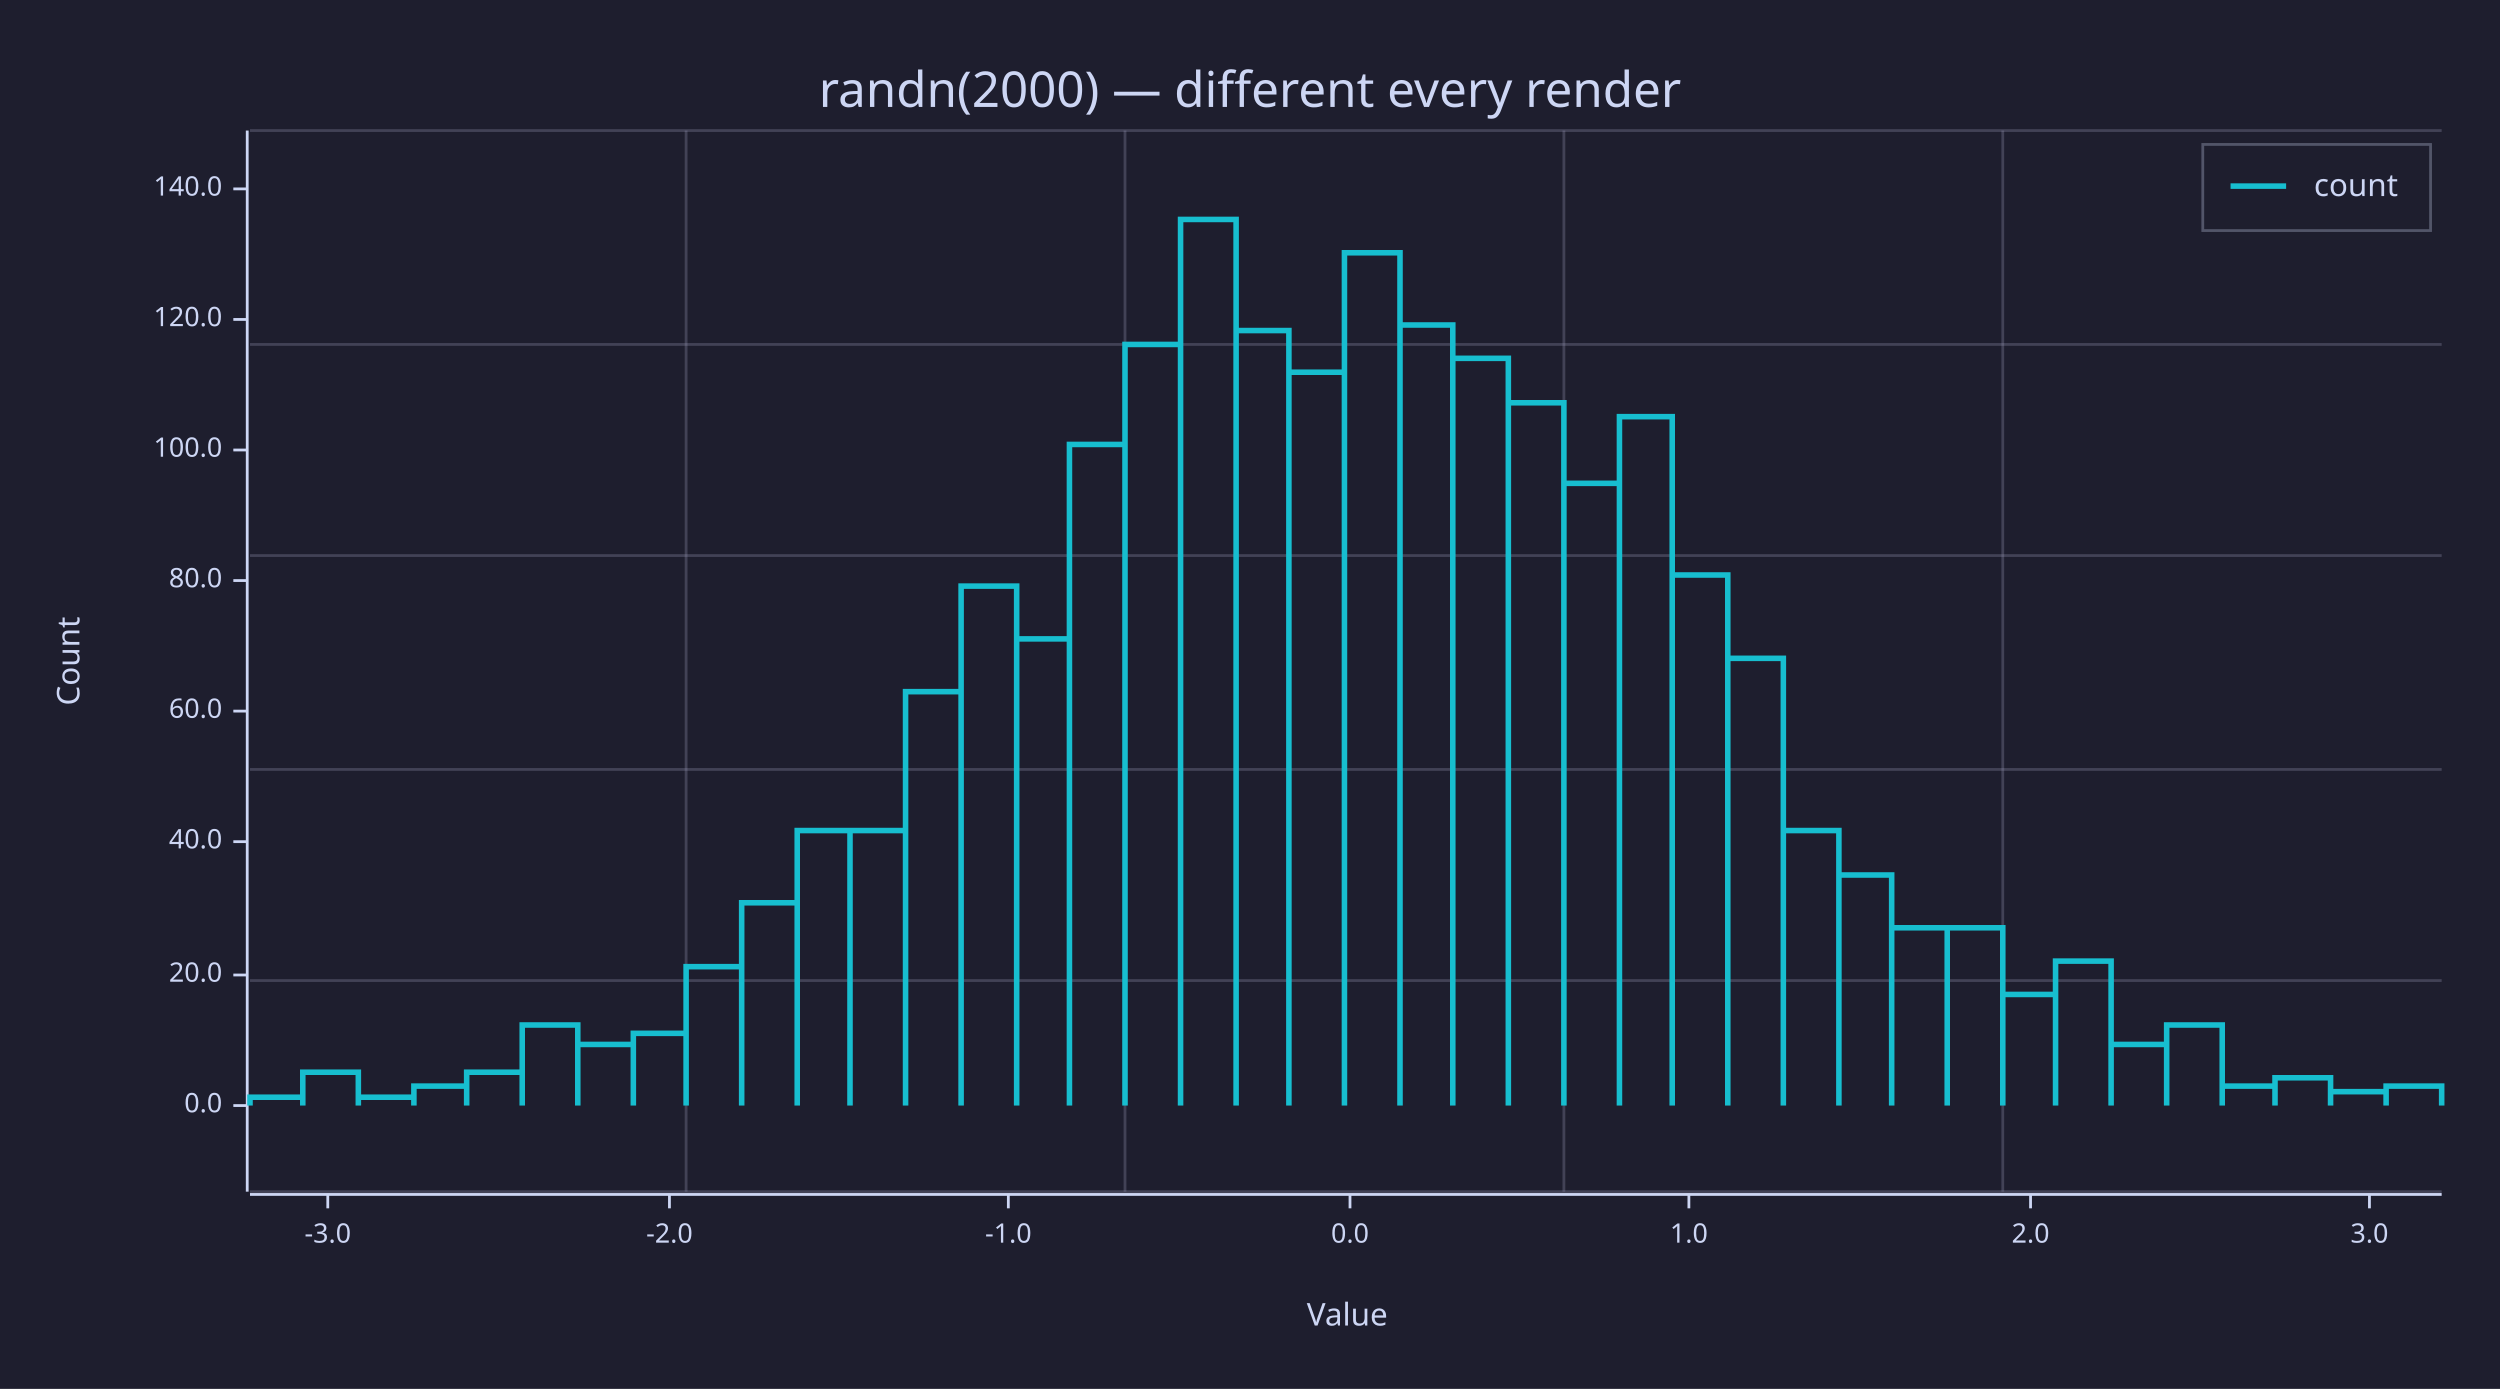
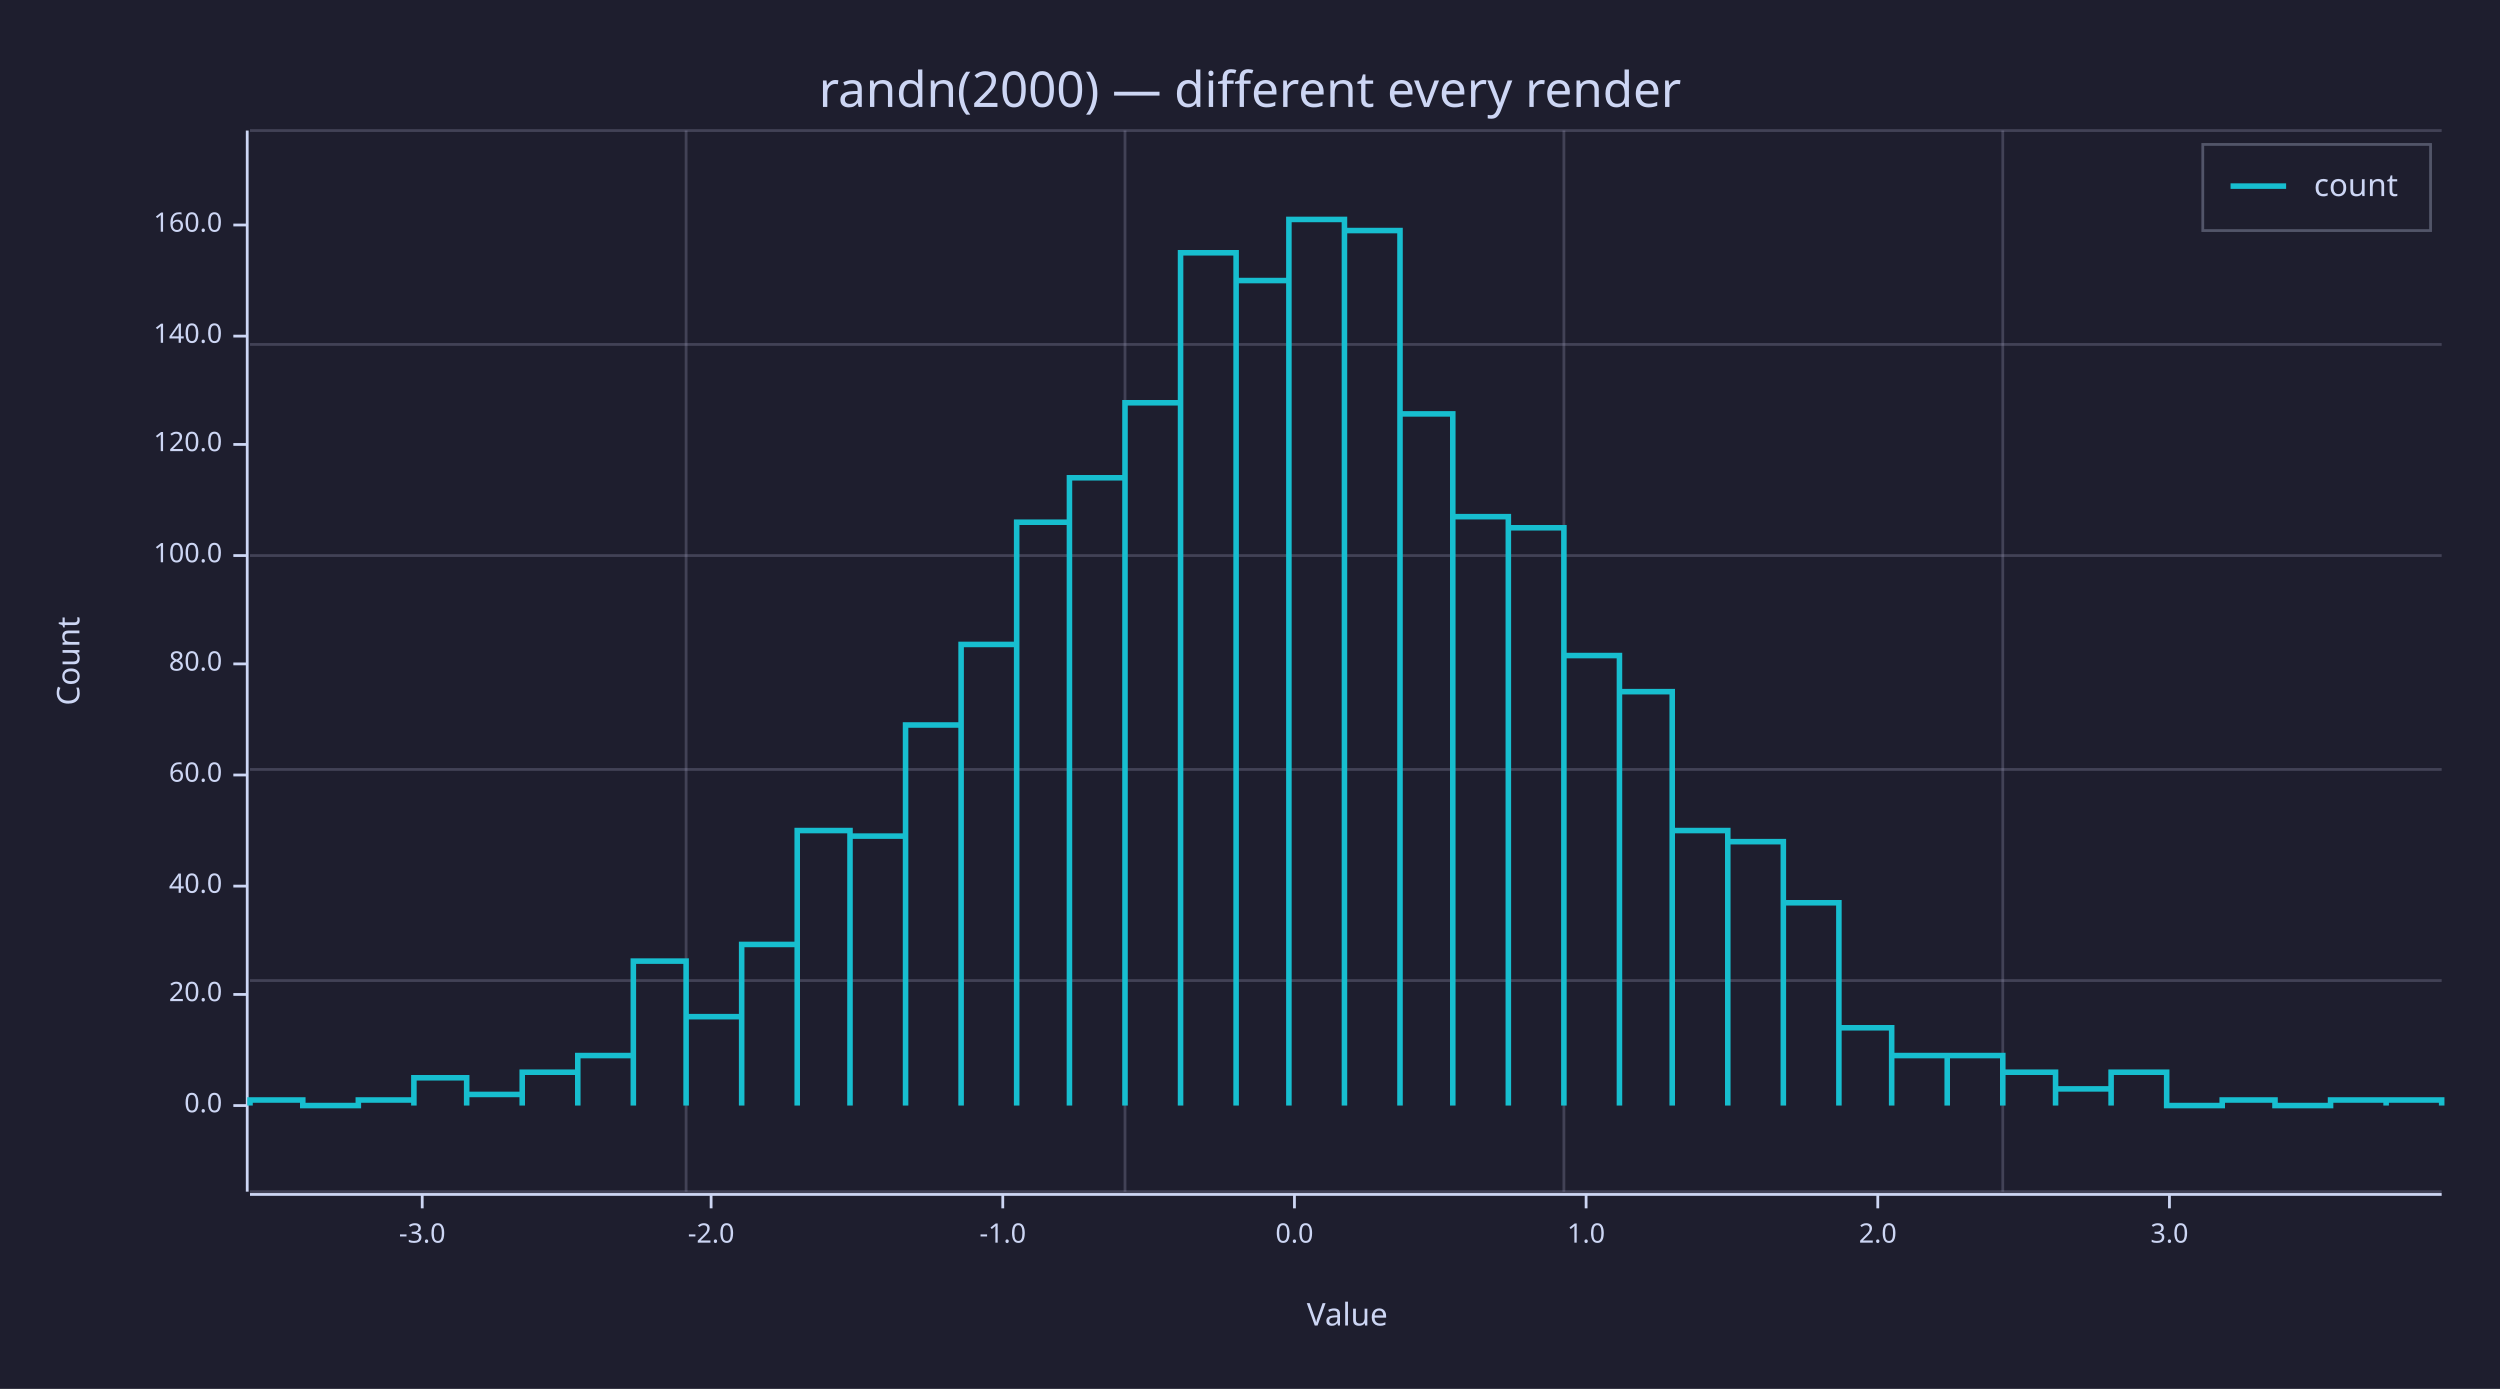
<svg xmlns="http://www.w3.org/2000/svg" width="900" height="500" viewBox="0 0 900 500">
  <rect x="0" y="0" width="900" height="500" opacity="1" fill="#1E1E2E" stroke="none" />
  <text x="450" y="25" dy="0.76em" text-anchor="middle" font-family="sans-serif" font-size="17.742" opacity="1" fill="#CDD6F4">
randn(2000) — different every render
</text>
  <text x="20" y="238" dy="0.76em" text-anchor="middle" font-family="sans-serif" font-size="11.29" opacity="1" fill="#CDD6F4" transform="rotate(270, 20, 238)">
Count
</text>
  <text x="485" y="480" dy="-0.5ex" text-anchor="middle" font-family="sans-serif" font-size="11.29" opacity="1" fill="#CDD6F4">
Value
</text>
  <polyline fill="none" opacity="1" stroke="#CDD6F4" stroke-width="1" points="89,47 89,429 " />
  <text x="80" y="398" dy="0.5ex" text-anchor="end" font-family="sans-serif" font-size="9.677" opacity="1" fill="#CDD6F4">
0.0
</text>
  <polyline fill="none" opacity="1" stroke="#CDD6F4" stroke-width="1" points="84,398 89,398 " />
-   <text x="80" y="351" dy="0.5ex" text-anchor="end" font-family="sans-serif" font-size="9.677" opacity="1" fill="#CDD6F4">
+   <text x="80" y="358" dy="0.5ex" text-anchor="end" font-family="sans-serif" font-size="9.677" opacity="1" fill="#CDD6F4">
20.0
</text>
-   <polyline fill="none" opacity="1" stroke="#CDD6F4" stroke-width="1" points="84,351 89,351 " />
-   <text x="80" y="303" dy="0.5ex" text-anchor="end" font-family="sans-serif" font-size="9.677" opacity="1" fill="#CDD6F4">
+   <polyline fill="none" opacity="1" stroke="#CDD6F4" stroke-width="1" points="84,358 89,358 " />
+   <text x="80" y="319" dy="0.5ex" text-anchor="end" font-family="sans-serif" font-size="9.677" opacity="1" fill="#CDD6F4">
40.0
</text>
-   <polyline fill="none" opacity="1" stroke="#CDD6F4" stroke-width="1" points="84,303 89,303 " />
-   <text x="80" y="256" dy="0.5ex" text-anchor="end" font-family="sans-serif" font-size="9.677" opacity="1" fill="#CDD6F4">
+   <polyline fill="none" opacity="1" stroke="#CDD6F4" stroke-width="1" points="84,319 89,319 " />
+   <text x="80" y="279" dy="0.5ex" text-anchor="end" font-family="sans-serif" font-size="9.677" opacity="1" fill="#CDD6F4">
60.0
</text>
-   <polyline fill="none" opacity="1" stroke="#CDD6F4" stroke-width="1" points="84,256 89,256 " />
-   <text x="80" y="209" dy="0.5ex" text-anchor="end" font-family="sans-serif" font-size="9.677" opacity="1" fill="#CDD6F4">
+   <polyline fill="none" opacity="1" stroke="#CDD6F4" stroke-width="1" points="84,279 89,279 " />
+   <text x="80" y="239" dy="0.5ex" text-anchor="end" font-family="sans-serif" font-size="9.677" opacity="1" fill="#CDD6F4">
80.0
</text>
-   <polyline fill="none" opacity="1" stroke="#CDD6F4" stroke-width="1" points="84,209 89,209 " />
-   <text x="80" y="162" dy="0.5ex" text-anchor="end" font-family="sans-serif" font-size="9.677" opacity="1" fill="#CDD6F4">
+   <polyline fill="none" opacity="1" stroke="#CDD6F4" stroke-width="1" points="84,239 89,239 " />
+   <text x="80" y="200" dy="0.5ex" text-anchor="end" font-family="sans-serif" font-size="9.677" opacity="1" fill="#CDD6F4">
100.0
</text>
-   <polyline fill="none" opacity="1" stroke="#CDD6F4" stroke-width="1" points="84,162 89,162 " />
-   <text x="80" y="115" dy="0.5ex" text-anchor="end" font-family="sans-serif" font-size="9.677" opacity="1" fill="#CDD6F4">
+   <polyline fill="none" opacity="1" stroke="#CDD6F4" stroke-width="1" points="84,200 89,200 " />
+   <text x="80" y="160" dy="0.5ex" text-anchor="end" font-family="sans-serif" font-size="9.677" opacity="1" fill="#CDD6F4">
120.0
</text>
-   <polyline fill="none" opacity="1" stroke="#CDD6F4" stroke-width="1" points="84,115 89,115 " />
-   <text x="80" y="68" dy="0.5ex" text-anchor="end" font-family="sans-serif" font-size="9.677" opacity="1" fill="#CDD6F4">
+   <polyline fill="none" opacity="1" stroke="#CDD6F4" stroke-width="1" points="84,160 89,160 " />
+   <text x="80" y="121" dy="0.5ex" text-anchor="end" font-family="sans-serif" font-size="9.677" opacity="1" fill="#CDD6F4">
140.0
</text>
-   <polyline fill="none" opacity="1" stroke="#CDD6F4" stroke-width="1" points="84,68 89,68 " />
+   <polyline fill="none" opacity="1" stroke="#CDD6F4" stroke-width="1" points="84,121 89,121 " />
+   <text x="80" y="81" dy="0.5ex" text-anchor="end" font-family="sans-serif" font-size="9.677" opacity="1" fill="#CDD6F4">
+ 160.0
+ </text>
+   <polyline fill="none" opacity="1" stroke="#CDD6F4" stroke-width="1" points="84,81 89,81 " />
  <polyline fill="none" opacity="1" stroke="#CDD6F4" stroke-width="1" points="90,430 879,430 " />
-   <text x="118" y="440" dy="0.76em" text-anchor="middle" font-family="sans-serif" font-size="9.677" opacity="1" fill="#CDD6F4">
+   <text x="152" y="440" dy="0.76em" text-anchor="middle" font-family="sans-serif" font-size="9.677" opacity="1" fill="#CDD6F4">
-3.0
</text>
-   <polyline fill="none" opacity="1" stroke="#CDD6F4" stroke-width="1" points="118,430 118,435 " />
-   <text x="241" y="440" dy="0.76em" text-anchor="middle" font-family="sans-serif" font-size="9.677" opacity="1" fill="#CDD6F4">
+   <polyline fill="none" opacity="1" stroke="#CDD6F4" stroke-width="1" points="152,430 152,435 " />
+   <text x="256" y="440" dy="0.76em" text-anchor="middle" font-family="sans-serif" font-size="9.677" opacity="1" fill="#CDD6F4">
-2.0
</text>
-   <polyline fill="none" opacity="1" stroke="#CDD6F4" stroke-width="1" points="241,430 241,435 " />
-   <text x="363" y="440" dy="0.76em" text-anchor="middle" font-family="sans-serif" font-size="9.677" opacity="1" fill="#CDD6F4">
+   <polyline fill="none" opacity="1" stroke="#CDD6F4" stroke-width="1" points="256,430 256,435 " />
+   <text x="361" y="440" dy="0.76em" text-anchor="middle" font-family="sans-serif" font-size="9.677" opacity="1" fill="#CDD6F4">
-1.0
</text>
-   <polyline fill="none" opacity="1" stroke="#CDD6F4" stroke-width="1" points="363,430 363,435 " />
-   <text x="486" y="440" dy="0.76em" text-anchor="middle" font-family="sans-serif" font-size="9.677" opacity="1" fill="#CDD6F4">
+   <polyline fill="none" opacity="1" stroke="#CDD6F4" stroke-width="1" points="361,430 361,435 " />
+   <text x="466" y="440" dy="0.76em" text-anchor="middle" font-family="sans-serif" font-size="9.677" opacity="1" fill="#CDD6F4">
0.0
</text>
-   <polyline fill="none" opacity="1" stroke="#CDD6F4" stroke-width="1" points="486,430 486,435 " />
-   <text x="608" y="440" dy="0.76em" text-anchor="middle" font-family="sans-serif" font-size="9.677" opacity="1" fill="#CDD6F4">
+   <polyline fill="none" opacity="1" stroke="#CDD6F4" stroke-width="1" points="466,430 466,435 " />
+   <text x="571" y="440" dy="0.76em" text-anchor="middle" font-family="sans-serif" font-size="9.677" opacity="1" fill="#CDD6F4">
1.0
</text>
-   <polyline fill="none" opacity="1" stroke="#CDD6F4" stroke-width="1" points="608,430 608,435 " />
-   <text x="731" y="440" dy="0.76em" text-anchor="middle" font-family="sans-serif" font-size="9.677" opacity="1" fill="#CDD6F4">
+   <polyline fill="none" opacity="1" stroke="#CDD6F4" stroke-width="1" points="571,430 571,435 " />
+   <text x="676" y="440" dy="0.76em" text-anchor="middle" font-family="sans-serif" font-size="9.677" opacity="1" fill="#CDD6F4">
2.0
</text>
-   <polyline fill="none" opacity="1" stroke="#CDD6F4" stroke-width="1" points="731,430 731,435 " />
-   <text x="853" y="440" dy="0.76em" text-anchor="middle" font-family="sans-serif" font-size="9.677" opacity="1" fill="#CDD6F4">
+   <polyline fill="none" opacity="1" stroke="#CDD6F4" stroke-width="1" points="676,430 676,435 " />
+   <text x="781" y="440" dy="0.76em" text-anchor="middle" font-family="sans-serif" font-size="9.677" opacity="1" fill="#CDD6F4">
3.0
</text>
-   <polyline fill="none" opacity="1" stroke="#CDD6F4" stroke-width="1" points="853,430 853,435 " />
+   <polyline fill="none" opacity="1" stroke="#CDD6F4" stroke-width="1" points="781,430 781,435 " />
  <polyline fill="none" opacity="0.3" stroke="#9696B4" stroke-width="1" points="90,429 879,429 " />
  <polyline fill="none" opacity="0.3" stroke="#9696B4" stroke-width="1" points="90,353 879,353 " />
  <polyline fill="none" opacity="0.3" stroke="#9696B4" stroke-width="1" points="90,277 879,277 " />
  <polyline fill="none" opacity="0.3" stroke="#9696B4" stroke-width="1" points="90,200 879,200 " />
  <polyline fill="none" opacity="0.3" stroke="#9696B4" stroke-width="1" points="90,124 879,124 " />
  <polyline fill="none" opacity="0.3" stroke="#9696B4" stroke-width="1" points="90,47 879,47 " />
  <polyline fill="none" opacity="0.3" stroke="#9696B4" stroke-width="1" points="247,429 247,47 " />
  <polyline fill="none" opacity="0.3" stroke="#9696B4" stroke-width="1" points="405,429 405,47 " />
  <polyline fill="none" opacity="0.3" stroke="#9696B4" stroke-width="1" points="563,429 563,47 " />
  <polyline fill="none" opacity="0.3" stroke="#9696B4" stroke-width="1" points="721,429 721,47 " />
-   <polyline fill="none" opacity="1" stroke="#17BECF" stroke-width="2" points="90,398 90,395 109,395 109,398 109,398 109,386 129,386 129,398 129,398 129,395 149,395 149,398 149,398 149,391 168,391 168,398 168,398 168,386 188,386 188,398 188,398 188,369 208,369 208,398 208,398 208,376 228,376 228,398 228,398 228,372 247,372 247,398 247,398 247,348 267,348 267,398 267,398 267,325 287,325 287,398 287,398 287,299 306,299 306,398 306,398 306,299 326,299 326,398 326,398 326,249 346,249 346,398 346,398 346,211 366,211 366,398 366,398 366,230 385,230 385,398 385,398 385,160 405,160 405,398 405,398 405,124 425,124 425,398 425,398 425,79 445,79 445,398 445,398 445,119 464,119 464,398 464,398 464,134 484,134 484,398 484,398 484,91 504,91 504,398 504,398 504,117 523,117 523,398 523,398 523,129 543,129 543,398 543,398 543,145 563,145 563,398 563,398 563,174 583,174 583,398 583,398 583,150 602,150 602,398 602,398 602,207 622,207 622,398 622,398 622,237 642,237 642,398 642,398 642,299 662,299 662,398 662,398 662,315 681,315 681,398 681,398 681,334 701,334 701,398 701,398 701,334 721,334 721,398 721,398 721,358 740,358 740,398 740,398 740,346 760,346 760,398 760,398 760,376 780,376 780,398 780,398 780,369 800,369 800,398 800,398 800,391 819,391 819,398 819,398 819,388 839,388 839,398 839,398 839,393 859,393 859,398 859,398 859,391 879,391 879,398 " />
+   <polyline fill="none" opacity="1" stroke="#17BECF" stroke-width="2" points="90,398 90,396 109,396 109,398 109,398 109,398 129,398 129,398 129,398 129,396 149,396 149,398 149,398 149,388 168,388 168,398 168,398 168,394 188,394 188,398 188,398 188,386 208,386 208,398 208,398 208,380 228,380 228,398 228,398 228,346 247,346 247,398 247,398 247,366 267,366 267,398 267,398 267,340 287,340 287,398 287,398 287,299 306,299 306,398 306,398 306,301 326,301 326,398 326,398 326,261 346,261 346,398 346,398 346,232 366,232 366,398 366,398 366,188 385,188 385,398 385,398 385,172 405,172 405,398 405,398 405,145 425,145 425,398 425,398 425,91 445,91 445,398 445,398 445,101 464,101 464,398 464,398 464,79 484,79 484,398 484,398 484,83 504,83 504,398 504,398 504,149 523,149 523,398 523,398 523,186 543,186 543,398 543,398 543,190 563,190 563,398 563,398 563,236 583,236 583,398 583,398 583,249 602,249 602,398 602,398 602,299 622,299 622,398 622,398 622,303 642,303 642,398 642,398 642,325 662,325 662,398 662,398 662,370 681,370 681,398 681,398 681,380 701,380 701,398 701,398 701,380 721,380 721,398 721,398 721,386 740,386 740,398 740,398 740,392 760,392 760,398 760,398 760,386 780,386 780,398 780,398 780,398 800,398 800,398 800,398 800,396 819,396 819,398 819,398 819,398 839,398 839,398 839,398 839,396 859,396 859,398 859,398 859,396 879,396 879,398 " />
  <rect x="793" y="52" width="82" height="31" opacity="0.85" fill="#1E1E2E" stroke="none" />
  <rect x="793" y="52" width="82" height="31" opacity="0.3" fill="none" stroke="#CDD6F4" />
  <text x="833" y="62" dy="0.76em" text-anchor="start" font-family="sans-serif" font-size="11.29" opacity="1" fill="#CDD6F4">
count
</text>
  <polyline fill="none" opacity="1" stroke="#17BECF" stroke-width="2" points="803,67 823,67 " />
</svg>
